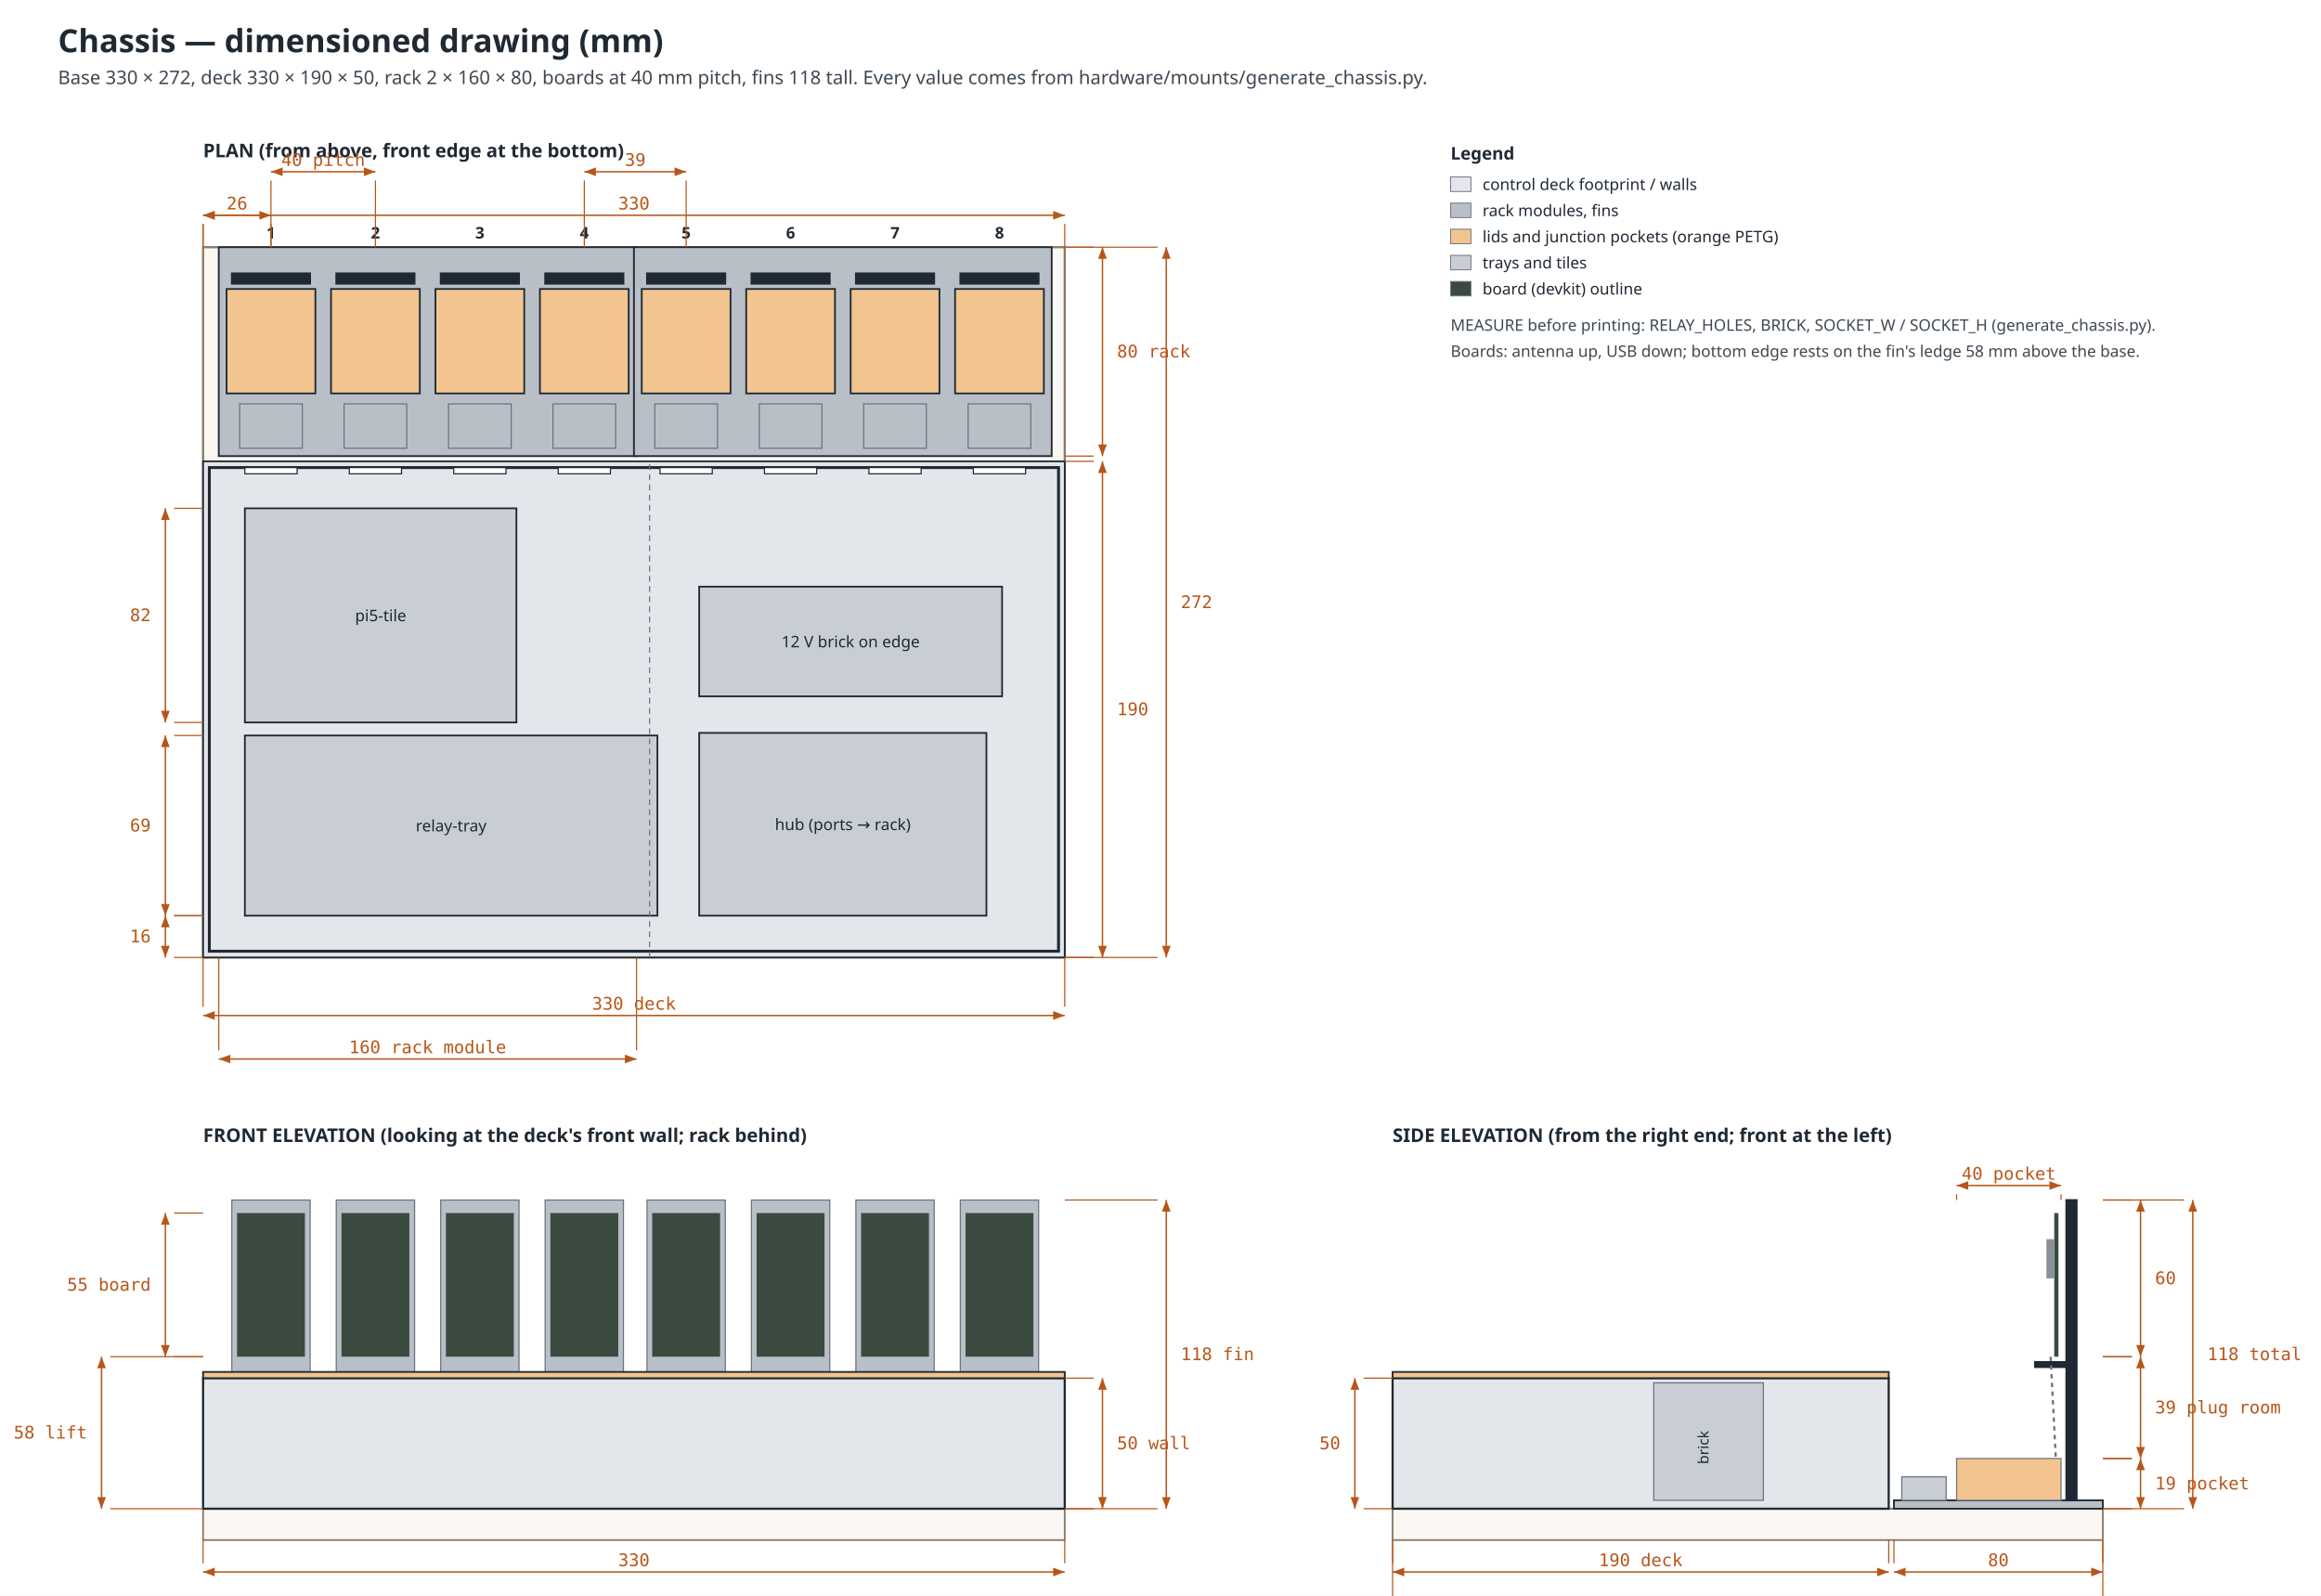
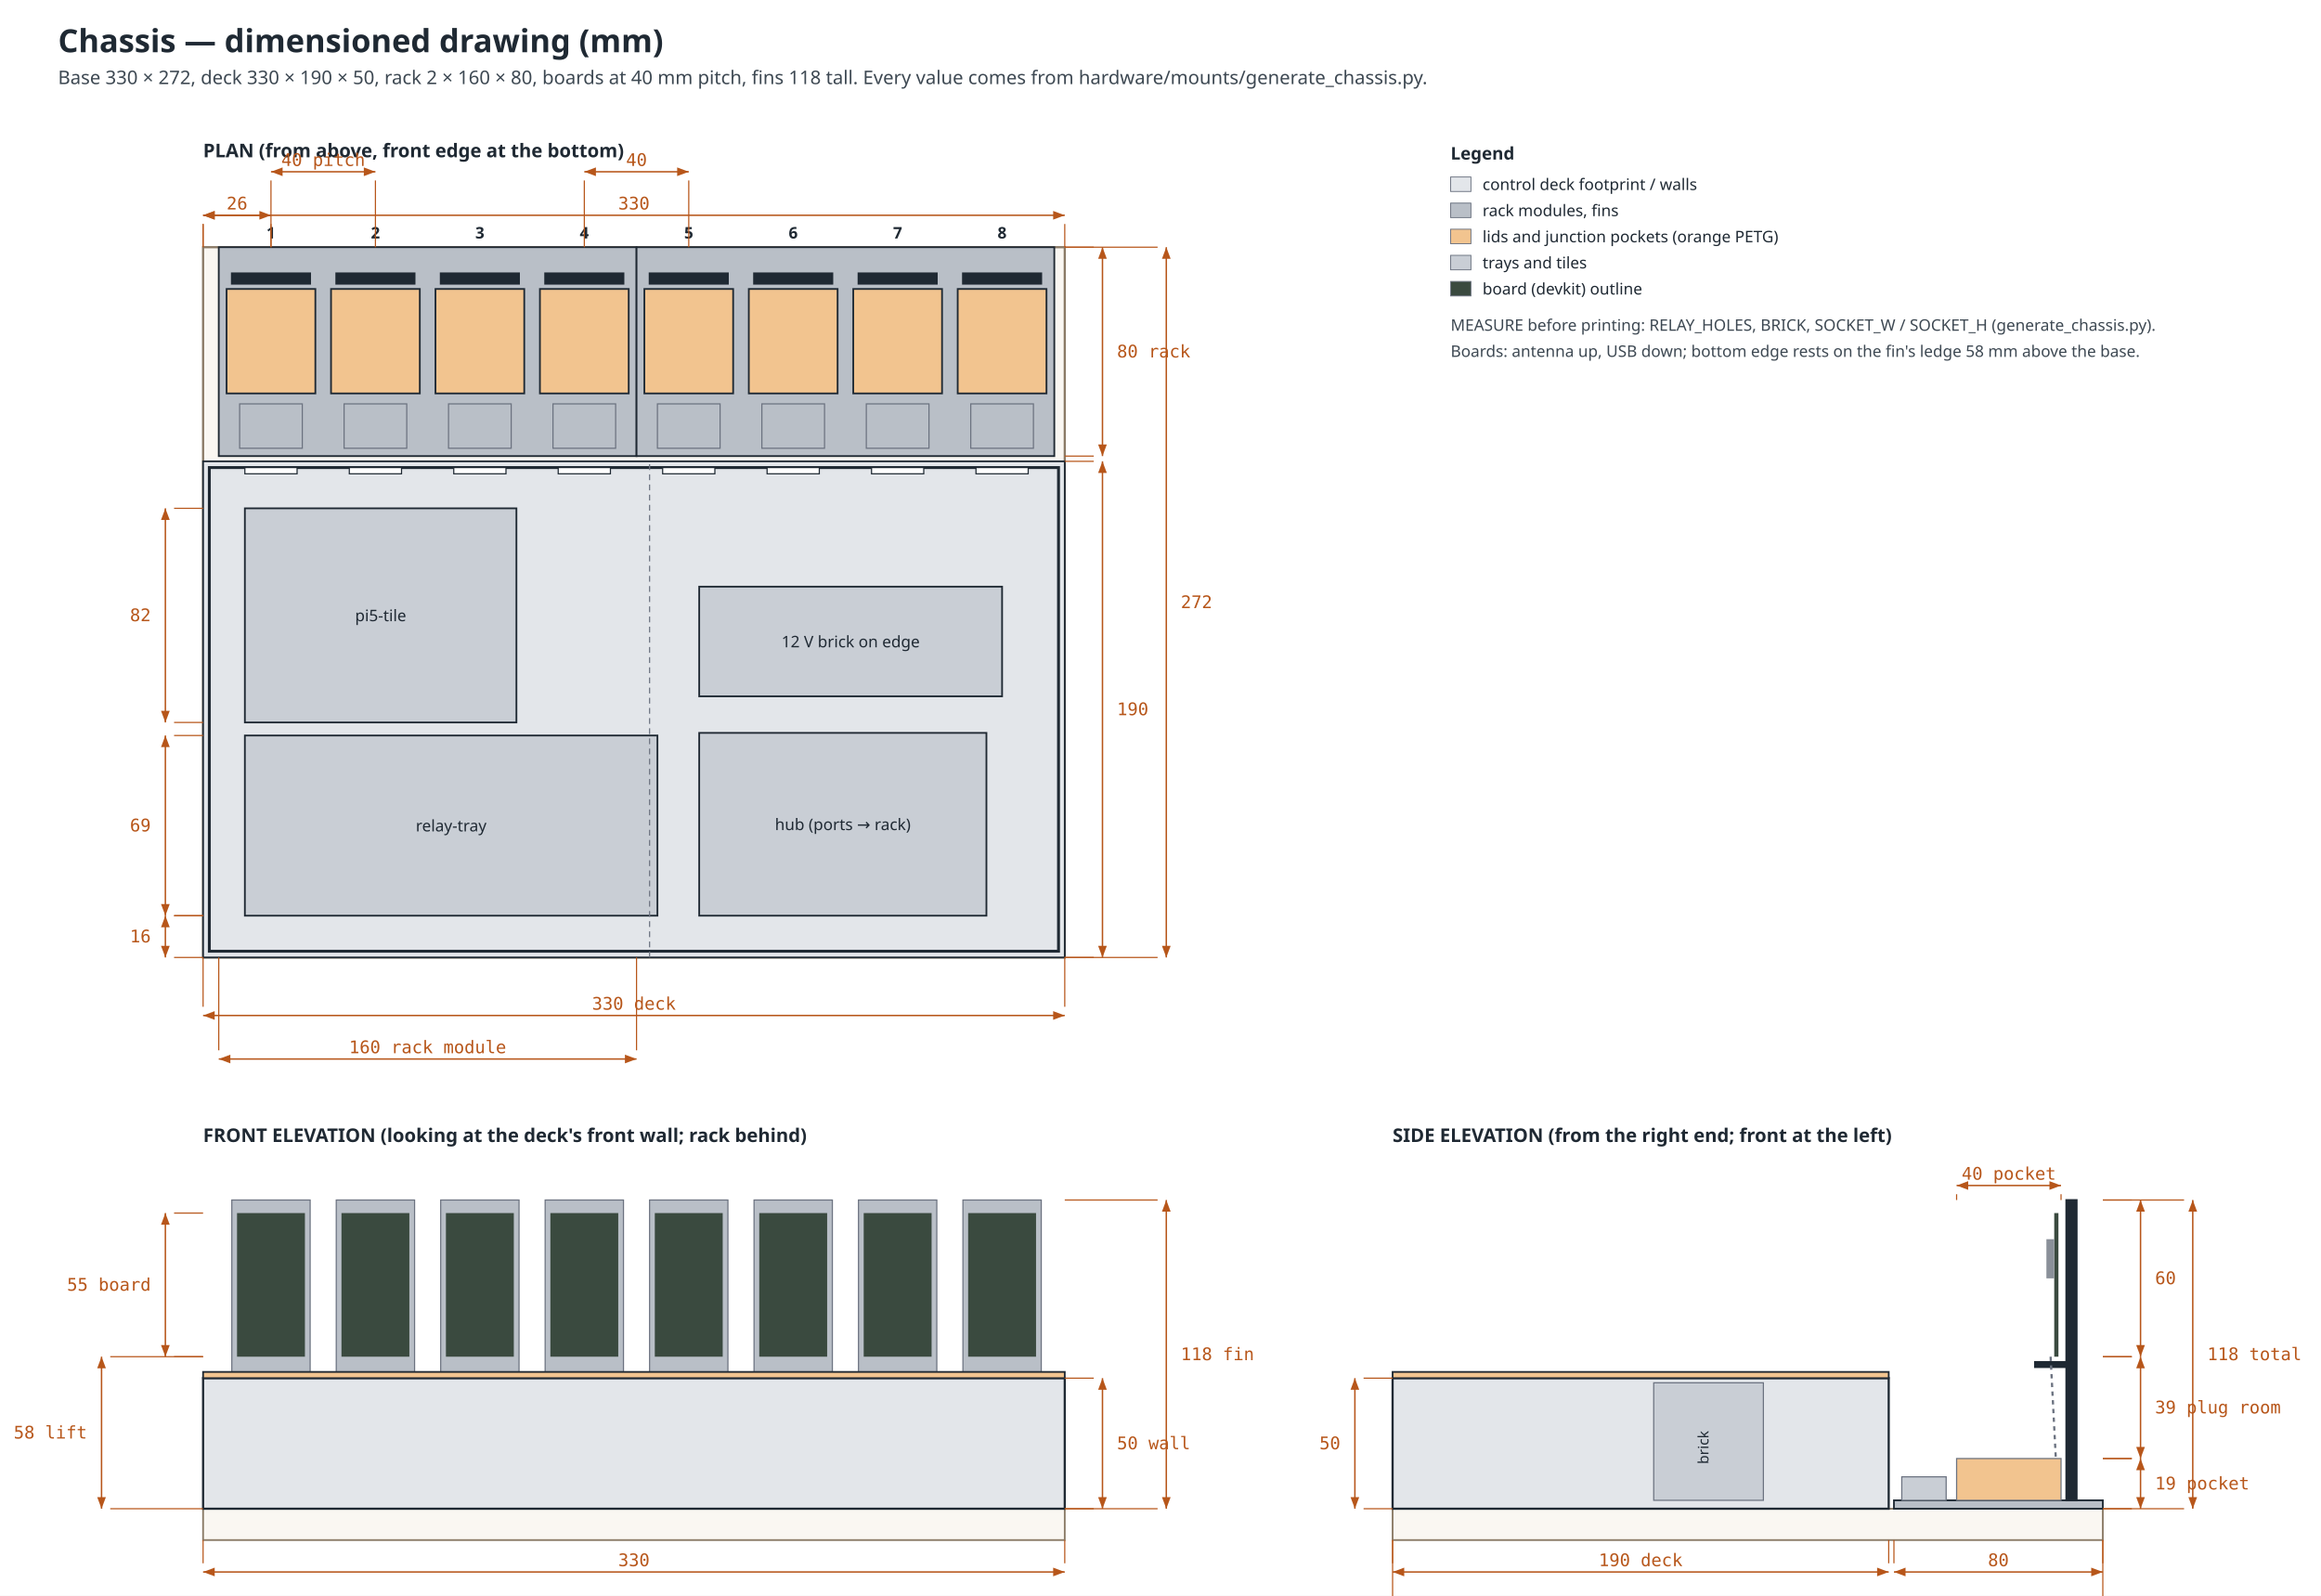
<svg xmlns="http://www.w3.org/2000/svg" viewBox="0 0 1600 1100" width="1600" height="1100" font-family="sans-serif">
  <rect width="1600" height="1100" fill="#ffffff" />
  <text x="40.0" y="36.0" font-size="22" text-anchor="start" font-weight="bold" fill="#1f2933" font-family="sans-serif">Chassis — dimensioned drawing (mm)</text>
  <text x="40.0" y="58.0" font-size="13" text-anchor="start" font-weight="normal" fill="#3d4852" font-family="sans-serif">Base 330 × 272, deck 330 × 190 × 50, rack 2 × 160 × 80, boards at 40 mm pitch, fins 118 tall. Every value comes from hardware/mounts/generate_chassis.py.</text>
  <text x="140.0" y="108.4" font-size="13" text-anchor="start" font-weight="bold" fill="#1f2933" font-family="sans-serif">PLAN (from above, front edge at the bottom)</text>
  <rect x="140.0" y="170.4" width="594.0" height="489.6" fill="#faf7f2" stroke="#8a7a66" stroke-width="1.5" />
  <rect x="140.0" y="318.0" width="594.0" height="342.0" fill="#e3e6ea" stroke="#1f2933" stroke-width="1.2" />
  <rect x="144.3" y="322.3" width="585.4" height="333.4" fill="none" stroke="#1f2933" stroke-width="2" />
  <rect x="150.8" y="170.4" width="288.0" height="144.0" fill="#b9bfc7" stroke="#1f2933" stroke-width="1.2" />
-   <rect x="437.0" y="170.4" width="288.0" height="144.0" fill="#b9bfc7" stroke="#1f2933" stroke-width="1.2" />
+   <rect x="438.8" y="170.4" width="288.0" height="144.0" fill="#b9bfc7" stroke="#1f2933" stroke-width="1.2" />
  <rect x="168.8" y="507.0" width="284.4" height="124.2" fill="#c9ced5" stroke="#1f2933" stroke-width="1.2" />
  <text x="311.0" y="573.1" font-size="11" text-anchor="middle" font-weight="normal" fill="#1f2933" font-family="sans-serif">relay-tray</text>
  <rect x="482.0" y="505.2" width="198.0" height="126.0" fill="#c9ced5" stroke="#1f2933" stroke-width="1.2" />
  <text x="581.0" y="572.2" font-size="11" text-anchor="middle" font-weight="normal" fill="#1f2933" font-family="sans-serif">hub (ports → rack)</text>
  <rect x="168.8" y="350.4" width="187.2" height="147.6" fill="#c9ced5" stroke="#1f2933" stroke-width="1.2" />
  <text x="262.4" y="428.2" font-size="11" text-anchor="middle" font-weight="normal" fill="#1f2933" font-family="sans-serif">pi5-tile</text>
  <rect x="482.0" y="404.4" width="208.8" height="75.6" fill="#c9ced5" stroke="#1f2933" stroke-width="1.2" />
  <text x="586.4" y="446.2" font-size="11" text-anchor="middle" font-weight="normal" fill="#1f2933" font-family="sans-serif">12 V brick on edge</text>
  <rect x="156.2" y="199.2" width="61.2" height="72.0" fill="#f2c48f" stroke="#1f2933" stroke-width="1.2" />
  <rect x="159.8" y="188.4" width="54.0" height="7.2" fill="#1f2933" stroke="#1f2933" stroke-width="1.2" />
  <rect x="165.2" y="278.4" width="43.2" height="30.6" fill="none" stroke="#6b7280" stroke-width="0.8" />
  <rect x="168.8" y="322.3" width="36.0" height="4.3" fill="#ffffff" stroke="#1f2933" stroke-width="0.8" />
  <text x="186.8" y="164.4" font-size="11" text-anchor="middle" font-weight="bold" fill="#1f2933" font-family="sans-serif">1</text>
  <rect x="228.2" y="199.2" width="61.2" height="72.0" fill="#f2c48f" stroke="#1f2933" stroke-width="1.2" />
  <rect x="231.8" y="188.4" width="54.0" height="7.2" fill="#1f2933" stroke="#1f2933" stroke-width="1.2" />
  <rect x="237.2" y="278.4" width="43.2" height="30.6" fill="none" stroke="#6b7280" stroke-width="0.8" />
  <rect x="240.8" y="322.3" width="36.0" height="4.3" fill="#ffffff" stroke="#1f2933" stroke-width="0.8" />
  <text x="258.8" y="164.4" font-size="11" text-anchor="middle" font-weight="bold" fill="#1f2933" font-family="sans-serif">2</text>
  <rect x="300.2" y="199.2" width="61.2" height="72.0" fill="#f2c48f" stroke="#1f2933" stroke-width="1.2" />
  <rect x="303.8" y="188.4" width="54.0" height="7.2" fill="#1f2933" stroke="#1f2933" stroke-width="1.2" />
  <rect x="309.2" y="278.4" width="43.2" height="30.6" fill="none" stroke="#6b7280" stroke-width="0.8" />
  <rect x="312.8" y="322.3" width="36.0" height="4.3" fill="#ffffff" stroke="#1f2933" stroke-width="0.8" />
  <text x="330.8" y="164.4" font-size="11" text-anchor="middle" font-weight="bold" fill="#1f2933" font-family="sans-serif">3</text>
  <rect x="372.2" y="199.2" width="61.2" height="72.0" fill="#f2c48f" stroke="#1f2933" stroke-width="1.2" />
  <rect x="375.8" y="188.4" width="54.0" height="7.2" fill="#1f2933" stroke="#1f2933" stroke-width="1.2" />
  <rect x="381.2" y="278.4" width="43.2" height="30.6" fill="none" stroke="#6b7280" stroke-width="0.8" />
  <rect x="384.8" y="322.3" width="36.0" height="4.3" fill="#ffffff" stroke="#1f2933" stroke-width="0.8" />
  <text x="402.8" y="164.4" font-size="11" text-anchor="middle" font-weight="bold" fill="#1f2933" font-family="sans-serif">4</text>
-   <rect x="442.4" y="199.2" width="61.2" height="72.0" fill="#f2c48f" stroke="#1f2933" stroke-width="1.2" />
-   <rect x="446.0" y="188.4" width="54.0" height="7.2" fill="#1f2933" stroke="#1f2933" stroke-width="1.2" />
-   <rect x="451.4" y="278.4" width="43.2" height="30.6" fill="none" stroke="#6b7280" stroke-width="0.8" />
-   <rect x="455.0" y="322.3" width="36.0" height="4.3" fill="#ffffff" stroke="#1f2933" stroke-width="0.8" />
-   <text x="473.0" y="164.4" font-size="11" text-anchor="middle" font-weight="bold" fill="#1f2933" font-family="sans-serif">5</text>
-   <rect x="514.4" y="199.2" width="61.2" height="72.0" fill="#f2c48f" stroke="#1f2933" stroke-width="1.2" />
-   <rect x="518.0" y="188.4" width="54.0" height="7.2" fill="#1f2933" stroke="#1f2933" stroke-width="1.2" />
-   <rect x="523.4" y="278.4" width="43.2" height="30.6" fill="none" stroke="#6b7280" stroke-width="0.8" />
-   <rect x="527.0" y="322.3" width="36.0" height="4.3" fill="#ffffff" stroke="#1f2933" stroke-width="0.8" />
-   <text x="545.0" y="164.4" font-size="11" text-anchor="middle" font-weight="bold" fill="#1f2933" font-family="sans-serif">6</text>
-   <rect x="586.4" y="199.2" width="61.2" height="72.0" fill="#f2c48f" stroke="#1f2933" stroke-width="1.2" />
-   <rect x="590.0" y="188.4" width="54.0" height="7.2" fill="#1f2933" stroke="#1f2933" stroke-width="1.2" />
-   <rect x="595.4" y="278.4" width="43.2" height="30.6" fill="none" stroke="#6b7280" stroke-width="0.8" />
-   <rect x="599.0" y="322.3" width="36.0" height="4.3" fill="#ffffff" stroke="#1f2933" stroke-width="0.8" />
-   <text x="617.0" y="164.4" font-size="11" text-anchor="middle" font-weight="bold" fill="#1f2933" font-family="sans-serif">7</text>
-   <rect x="658.4" y="199.2" width="61.2" height="72.0" fill="#f2c48f" stroke="#1f2933" stroke-width="1.2" />
-   <rect x="662.0" y="188.4" width="54.0" height="7.2" fill="#1f2933" stroke="#1f2933" stroke-width="1.2" />
-   <rect x="667.4" y="278.4" width="43.2" height="30.6" fill="none" stroke="#6b7280" stroke-width="0.8" />
-   <rect x="671.0" y="322.3" width="36.0" height="4.3" fill="#ffffff" stroke="#1f2933" stroke-width="0.8" />
-   <text x="689.0" y="164.4" font-size="11" text-anchor="middle" font-weight="bold" fill="#1f2933" font-family="sans-serif">8</text>
+   <rect x="444.2" y="199.2" width="61.2" height="72.0" fill="#f2c48f" stroke="#1f2933" stroke-width="1.2" />
+   <rect x="447.8" y="188.4" width="54.0" height="7.2" fill="#1f2933" stroke="#1f2933" stroke-width="1.2" />
+   <rect x="453.2" y="278.4" width="43.2" height="30.6" fill="none" stroke="#6b7280" stroke-width="0.8" />
+   <rect x="456.8" y="322.3" width="36.0" height="4.3" fill="#ffffff" stroke="#1f2933" stroke-width="0.8" />
+   <text x="474.8" y="164.4" font-size="11" text-anchor="middle" font-weight="bold" fill="#1f2933" font-family="sans-serif">5</text>
+   <rect x="516.2" y="199.2" width="61.2" height="72.0" fill="#f2c48f" stroke="#1f2933" stroke-width="1.2" />
+   <rect x="519.8" y="188.4" width="54.0" height="7.2" fill="#1f2933" stroke="#1f2933" stroke-width="1.2" />
+   <rect x="525.2" y="278.4" width="43.2" height="30.6" fill="none" stroke="#6b7280" stroke-width="0.8" />
+   <rect x="528.8" y="322.3" width="36.0" height="4.3" fill="#ffffff" stroke="#1f2933" stroke-width="0.8" />
+   <text x="546.8" y="164.4" font-size="11" text-anchor="middle" font-weight="bold" fill="#1f2933" font-family="sans-serif">6</text>
+   <rect x="588.2" y="199.2" width="61.2" height="72.0" fill="#f2c48f" stroke="#1f2933" stroke-width="1.2" />
+   <rect x="591.8" y="188.4" width="54.0" height="7.2" fill="#1f2933" stroke="#1f2933" stroke-width="1.2" />
+   <rect x="597.2" y="278.4" width="43.2" height="30.6" fill="none" stroke="#6b7280" stroke-width="0.8" />
+   <rect x="600.8" y="322.3" width="36.0" height="4.3" fill="#ffffff" stroke="#1f2933" stroke-width="0.8" />
+   <text x="618.8" y="164.4" font-size="11" text-anchor="middle" font-weight="bold" fill="#1f2933" font-family="sans-serif">7</text>
+   <rect x="660.2" y="199.2" width="61.2" height="72.0" fill="#f2c48f" stroke="#1f2933" stroke-width="1.2" />
+   <rect x="663.8" y="188.4" width="54.0" height="7.2" fill="#1f2933" stroke="#1f2933" stroke-width="1.2" />
+   <rect x="669.2" y="278.4" width="43.2" height="30.6" fill="none" stroke="#6b7280" stroke-width="0.8" />
+   <rect x="672.8" y="322.3" width="36.0" height="4.3" fill="#ffffff" stroke="#1f2933" stroke-width="0.8" />
+   <text x="690.8" y="164.4" font-size="11" text-anchor="middle" font-weight="bold" fill="#1f2933" font-family="sans-serif">8</text>
  <line x1="447.8" y1="660.0" x2="447.8" y2="318.0" stroke="#6b7280" stroke-width="0.8" stroke-dasharray="4 3" />
  <line x1="140.0" y1="170.4" x2="140.0" y2="154.4" stroke="#b7561a" stroke-width="0.8" />
  <line x1="734.0" y1="170.4" x2="734.0" y2="154.4" stroke="#b7561a" stroke-width="0.8" />
  <line x1="140.0" y1="148.4" x2="734.0" y2="148.4" stroke="#b7561a" stroke-width="1" />
  <polygon points="140.0,148.4 148.0,145.4 148.0,151.4" fill="#b7561a" />
  <polygon points="734.0,148.4 726.0,145.4 726.0,151.4" fill="#b7561a" />
  <text x="437.0" y="144.4" font-size="12" text-anchor="middle" font-weight="normal" fill="#b7561a" font-family="monospace">330</text>
  <line x1="140.0" y1="660.0" x2="140.0" y2="694.0" stroke="#b7561a" stroke-width="0.8" />
  <line x1="734.0" y1="660.0" x2="734.0" y2="694.0" stroke="#b7561a" stroke-width="0.8" />
  <line x1="140.0" y1="700.0" x2="734.0" y2="700.0" stroke="#b7561a" stroke-width="1" />
  <polygon points="140.0,700.0 148.0,697.0 148.0,703.0" fill="#b7561a" />
  <polygon points="734.0,700.0 726.0,697.0 726.0,703.0" fill="#b7561a" />
  <text x="437.0" y="696.0" font-size="12" text-anchor="middle" font-weight="normal" fill="#b7561a" font-family="monospace">330 deck</text>
  <line x1="734.0" y1="660.0" x2="754.0" y2="660.0" stroke="#b7561a" stroke-width="0.8" />
  <line x1="734.0" y1="318.0" x2="754.0" y2="318.0" stroke="#b7561a" stroke-width="0.8" />
  <line x1="760.0" y1="660.0" x2="760.0" y2="318.0" stroke="#b7561a" stroke-width="1" />
  <polygon points="760.0,660.0 757.0,652.0 763.0,652.0" fill="#b7561a" />
  <polygon points="760.0,318.0 757.0,326.0 763.0,326.0" fill="#b7561a" />
  <text x="770.0" y="493.0" font-size="12" text-anchor="start" font-weight="normal" fill="#b7561a" font-family="monospace">190</text>
  <line x1="734.0" y1="314.4" x2="754.0" y2="314.4" stroke="#b7561a" stroke-width="0.8" />
  <line x1="734.0" y1="170.4" x2="754.0" y2="170.4" stroke="#b7561a" stroke-width="0.8" />
  <line x1="760.0" y1="314.4" x2="760.0" y2="170.4" stroke="#b7561a" stroke-width="1" />
  <polygon points="760.0,314.4 757.0,306.4 763.0,306.4" fill="#b7561a" />
  <polygon points="760.0,170.4 757.0,178.4 763.0,178.4" fill="#b7561a" />
  <text x="770.0" y="246.4" font-size="12" text-anchor="start" font-weight="normal" fill="#b7561a" font-family="monospace">80 rack</text>
  <line x1="734.0" y1="660.0" x2="798.0" y2="660.0" stroke="#b7561a" stroke-width="0.8" />
  <line x1="734.0" y1="170.4" x2="798.0" y2="170.4" stroke="#b7561a" stroke-width="0.8" />
  <line x1="804.0" y1="660.0" x2="804.0" y2="170.4" stroke="#b7561a" stroke-width="1" />
  <polygon points="804.0,660.0 801.0,652.0 807.0,652.0" fill="#b7561a" />
  <polygon points="804.0,170.4 801.0,178.4 807.0,178.4" fill="#b7561a" />
  <text x="814.0" y="419.2" font-size="12" text-anchor="start" font-weight="normal" fill="#b7561a" font-family="monospace">272</text>
  <line x1="186.8" y1="170.4" x2="186.8" y2="124.4" stroke="#b7561a" stroke-width="0.8" />
  <line x1="258.8" y1="170.4" x2="258.8" y2="124.4" stroke="#b7561a" stroke-width="0.8" />
  <line x1="186.8" y1="118.4" x2="258.8" y2="118.4" stroke="#b7561a" stroke-width="1" />
  <polygon points="186.8,118.4 194.8,115.4 194.8,121.4" fill="#b7561a" />
  <polygon points="258.8,118.4 250.8,115.4 250.8,121.4" fill="#b7561a" />
  <text x="222.8" y="114.4" font-size="12" text-anchor="middle" font-weight="normal" fill="#b7561a" font-family="monospace">40 pitch</text>
  <line x1="402.8" y1="170.4" x2="402.8" y2="124.4" stroke="#b7561a" stroke-width="0.8" />
-   <line x1="473.0" y1="170.4" x2="473.0" y2="124.4" stroke="#b7561a" stroke-width="0.8" />
-   <line x1="402.8" y1="118.4" x2="473.0" y2="118.4" stroke="#b7561a" stroke-width="1" />
+   <line x1="474.8" y1="170.4" x2="474.8" y2="124.4" stroke="#b7561a" stroke-width="0.8" />
+   <line x1="402.8" y1="118.4" x2="474.8" y2="118.4" stroke="#b7561a" stroke-width="1" />
  <polygon points="402.8,118.4 410.8,115.4 410.8,121.4" fill="#b7561a" />
-   <polygon points="473.0,118.4 465.0,115.4 465.0,121.4" fill="#b7561a" />
-   <text x="437.9" y="114.4" font-size="12" text-anchor="middle" font-weight="normal" fill="#b7561a" font-family="monospace">39</text>
+   <polygon points="474.8,118.4 466.8,115.4 466.8,121.4" fill="#b7561a" />
+   <text x="438.8" y="114.4" font-size="12" text-anchor="middle" font-weight="normal" fill="#b7561a" font-family="monospace">40</text>
  <line x1="140.0" y1="170.4" x2="140.0" y2="154.4" stroke="#b7561a" stroke-width="0.8" />
  <line x1="186.8" y1="170.4" x2="186.8" y2="154.4" stroke="#b7561a" stroke-width="0.8" />
  <line x1="140.0" y1="148.4" x2="186.8" y2="148.4" stroke="#b7561a" stroke-width="1" />
  <polygon points="140.0,148.4 148.0,145.4 148.0,151.4" fill="#b7561a" />
  <polygon points="186.8,148.4 178.8,145.4 178.8,151.4" fill="#b7561a" />
  <text x="163.4" y="144.4" font-size="12" text-anchor="middle" font-weight="normal" fill="#b7561a" font-family="monospace">26</text>
  <line x1="150.8" y1="660.0" x2="150.8" y2="724.0" stroke="#b7561a" stroke-width="0.8" />
  <line x1="438.8" y1="660.0" x2="438.8" y2="724.0" stroke="#b7561a" stroke-width="0.8" />
  <line x1="150.8" y1="730.0" x2="438.8" y2="730.0" stroke="#b7561a" stroke-width="1" />
  <polygon points="150.8,730.0 158.8,727.0 158.8,733.0" fill="#b7561a" />
  <polygon points="438.8,730.0 430.8,727.0 430.8,733.0" fill="#b7561a" />
  <text x="294.8" y="726.0" font-size="12" text-anchor="middle" font-weight="normal" fill="#b7561a" font-family="monospace">160 rack module</text>
  <line x1="140.0" y1="660.0" x2="120.0" y2="660.0" stroke="#b7561a" stroke-width="0.8" />
  <line x1="140.0" y1="631.2" x2="120.0" y2="631.2" stroke="#b7561a" stroke-width="0.8" />
  <line x1="114.0" y1="660.0" x2="114.0" y2="631.2" stroke="#b7561a" stroke-width="1" />
  <polygon points="114.0,660.0 111.0,652.0 117.0,652.0" fill="#b7561a" />
  <polygon points="114.0,631.2 111.0,639.2 117.0,639.2" fill="#b7561a" />
  <text x="104.0" y="649.6" font-size="12" text-anchor="end" font-weight="normal" fill="#b7561a" font-family="monospace">16</text>
  <line x1="140.0" y1="631.2" x2="120.0" y2="631.2" stroke="#b7561a" stroke-width="0.8" />
  <line x1="140.0" y1="507.0" x2="120.0" y2="507.0" stroke="#b7561a" stroke-width="0.8" />
  <line x1="114.0" y1="631.2" x2="114.0" y2="507.0" stroke="#b7561a" stroke-width="1" />
  <polygon points="114.0,631.2 111.0,623.2 117.0,623.2" fill="#b7561a" />
  <polygon points="114.0,507.0 111.0,515.0 117.0,515.0" fill="#b7561a" />
  <text x="104.0" y="573.1" font-size="12" text-anchor="end" font-weight="normal" fill="#b7561a" font-family="monospace">69</text>
  <line x1="140.0" y1="498.0" x2="120.0" y2="498.0" stroke="#b7561a" stroke-width="0.8" />
  <line x1="140.0" y1="350.4" x2="120.0" y2="350.4" stroke="#b7561a" stroke-width="0.8" />
  <line x1="114.0" y1="498.0" x2="114.0" y2="350.4" stroke="#b7561a" stroke-width="1" />
  <polygon points="114.0,498.0 111.0,490.0 117.0,490.0" fill="#b7561a" />
  <polygon points="114.0,350.4 111.0,358.4 117.0,358.4" fill="#b7561a" />
  <text x="104.0" y="428.2" font-size="12" text-anchor="end" font-weight="normal" fill="#b7561a" font-family="monospace">82</text>
  <text x="140.0" y="787.2" font-size="13" text-anchor="start" font-weight="bold" fill="#1f2933" font-family="sans-serif">FRONT ELEVATION (looking at the deck's front wall; rack behind)</text>
  <rect x="140.0" y="1040.0" width="594.0" height="21.6" fill="#faf7f2" stroke="#8a7a66" stroke-width="1.2" />
  <rect x="159.8" y="827.2" width="54.0" height="212.8" fill="#b9bfc7" stroke="#6b7280" stroke-width="0.8" />
  <rect x="163.4" y="836.2" width="46.8" height="99.0" fill="#3a4a3f" stroke="none" stroke-width="1.2" />
  <rect x="231.8" y="827.2" width="54.0" height="212.8" fill="#b9bfc7" stroke="#6b7280" stroke-width="0.8" />
  <rect x="235.4" y="836.2" width="46.8" height="99.0" fill="#3a4a3f" stroke="none" stroke-width="1.2" />
  <rect x="303.8" y="827.2" width="54.0" height="212.8" fill="#b9bfc7" stroke="#6b7280" stroke-width="0.8" />
  <rect x="307.4" y="836.2" width="46.8" height="99.0" fill="#3a4a3f" stroke="none" stroke-width="1.2" />
  <rect x="375.8" y="827.2" width="54.0" height="212.8" fill="#b9bfc7" stroke="#6b7280" stroke-width="0.8" />
  <rect x="379.4" y="836.2" width="46.8" height="99.0" fill="#3a4a3f" stroke="none" stroke-width="1.2" />
-   <rect x="446.0" y="827.2" width="54.0" height="212.8" fill="#b9bfc7" stroke="#6b7280" stroke-width="0.8" />
-   <rect x="449.6" y="836.2" width="46.8" height="99.0" fill="#3a4a3f" stroke="none" stroke-width="1.2" />
-   <rect x="518.0" y="827.2" width="54.0" height="212.8" fill="#b9bfc7" stroke="#6b7280" stroke-width="0.8" />
-   <rect x="521.6" y="836.2" width="46.8" height="99.0" fill="#3a4a3f" stroke="none" stroke-width="1.2" />
-   <rect x="590.0" y="827.2" width="54.0" height="212.8" fill="#b9bfc7" stroke="#6b7280" stroke-width="0.8" />
-   <rect x="593.6" y="836.2" width="46.8" height="99.0" fill="#3a4a3f" stroke="none" stroke-width="1.2" />
-   <rect x="662.0" y="827.2" width="54.0" height="212.8" fill="#b9bfc7" stroke="#6b7280" stroke-width="0.8" />
-   <rect x="665.6" y="836.2" width="46.8" height="99.0" fill="#3a4a3f" stroke="none" stroke-width="1.2" />
+   <rect x="447.8" y="827.2" width="54.0" height="212.8" fill="#b9bfc7" stroke="#6b7280" stroke-width="0.8" />
+   <rect x="451.4" y="836.2" width="46.8" height="99.0" fill="#3a4a3f" stroke="none" stroke-width="1.2" />
+   <rect x="519.8" y="827.2" width="54.0" height="212.8" fill="#b9bfc7" stroke="#6b7280" stroke-width="0.8" />
+   <rect x="523.4" y="836.2" width="46.8" height="99.0" fill="#3a4a3f" stroke="none" stroke-width="1.2" />
+   <rect x="591.8" y="827.2" width="54.0" height="212.8" fill="#b9bfc7" stroke="#6b7280" stroke-width="0.8" />
+   <rect x="595.4" y="836.2" width="46.8" height="99.0" fill="#3a4a3f" stroke="none" stroke-width="1.2" />
+   <rect x="663.8" y="827.2" width="54.0" height="212.8" fill="#b9bfc7" stroke="#6b7280" stroke-width="0.8" />
+   <rect x="667.4" y="836.2" width="46.8" height="99.0" fill="#3a4a3f" stroke="none" stroke-width="1.2" />
  <rect x="140.0" y="950.0" width="594.0" height="90.0" fill="#e3e6ea" stroke="#1f2933" stroke-width="1.5" />
  <rect x="140.0" y="945.7" width="594.0" height="4.3" fill="#f2c48f" stroke="#1f2933" stroke-width="1.2" />
  <line x1="734.0" y1="1040.0" x2="754.0" y2="1040.0" stroke="#b7561a" stroke-width="0.8" />
  <line x1="734.0" y1="950.0" x2="754.0" y2="950.0" stroke="#b7561a" stroke-width="0.8" />
  <line x1="760.0" y1="1040.0" x2="760.0" y2="950.0" stroke="#b7561a" stroke-width="1" />
  <polygon points="760.0,1040.0 757.0,1032.0 763.0,1032.0" fill="#b7561a" />
  <polygon points="760.0,950.0 757.0,958.0 763.0,958.0" fill="#b7561a" />
  <text x="770.0" y="999.0" font-size="12" text-anchor="start" font-weight="normal" fill="#b7561a" font-family="monospace">50 wall</text>
  <line x1="734.0" y1="1040.0" x2="798.0" y2="1040.0" stroke="#b7561a" stroke-width="0.8" />
  <line x1="734.0" y1="827.2" x2="798.0" y2="827.2" stroke="#b7561a" stroke-width="0.8" />
  <line x1="804.0" y1="1040.0" x2="804.0" y2="827.2" stroke="#b7561a" stroke-width="1" />
  <polygon points="804.0,1040.0 801.0,1032.0 807.0,1032.0" fill="#b7561a" />
  <polygon points="804.0,827.2 801.0,835.2 807.0,835.2" fill="#b7561a" />
  <text x="814.0" y="937.6" font-size="12" text-anchor="start" font-weight="normal" fill="#b7561a" font-family="monospace">118 fin</text>
  <line x1="140.0" y1="935.2" x2="120.0" y2="935.2" stroke="#b7561a" stroke-width="0.8" />
  <line x1="140.0" y1="836.2" x2="120.0" y2="836.2" stroke="#b7561a" stroke-width="0.8" />
  <line x1="114.0" y1="935.2" x2="114.0" y2="836.2" stroke="#b7561a" stroke-width="1" />
  <polygon points="114.0,935.2 111.0,927.2 117.0,927.2" fill="#b7561a" />
  <polygon points="114.0,836.2 111.0,844.2 117.0,844.2" fill="#b7561a" />
  <text x="104.0" y="889.7" font-size="12" text-anchor="end" font-weight="normal" fill="#b7561a" font-family="monospace">55 board</text>
  <line x1="140.0" y1="1040.0" x2="76.0" y2="1040.0" stroke="#b7561a" stroke-width="0.8" />
  <line x1="140.0" y1="935.2" x2="76.0" y2="935.2" stroke="#b7561a" stroke-width="0.8" />
  <line x1="70.0" y1="1040.0" x2="70.0" y2="935.2" stroke="#b7561a" stroke-width="1" />
  <polygon points="70.0,1040.0 67.0,1032.0 73.0,1032.0" fill="#b7561a" />
  <polygon points="70.0,935.2 67.0,943.2 73.0,943.2" fill="#b7561a" />
  <text x="60.0" y="991.6" font-size="12" text-anchor="end" font-weight="normal" fill="#b7561a" font-family="monospace">58 lift</text>
  <line x1="140.0" y1="1061.6" x2="140.0" y2="1077.6" stroke="#b7561a" stroke-width="0.8" />
  <line x1="734.0" y1="1061.6" x2="734.0" y2="1077.6" stroke="#b7561a" stroke-width="0.8" />
  <line x1="140.0" y1="1083.6" x2="734.0" y2="1083.6" stroke="#b7561a" stroke-width="1" />
  <polygon points="140.0,1083.6 148.0,1080.6 148.0,1086.6" fill="#b7561a" />
  <polygon points="734.0,1083.6 726.0,1080.6 726.0,1086.6" fill="#b7561a" />
  <text x="437.0" y="1079.6" font-size="12" text-anchor="middle" font-weight="normal" fill="#b7561a" font-family="monospace">330</text>
  <text x="960.0" y="787.2" font-size="13" text-anchor="start" font-weight="bold" fill="#1f2933" font-family="sans-serif">SIDE ELEVATION (from the right end; front at the left)</text>
  <rect x="960.0" y="1040.0" width="489.6" height="21.6" fill="#faf7f2" stroke="#8a7a66" stroke-width="1.2" />
  <rect x="960.0" y="950.0" width="342.0" height="90.0" fill="#e3e6ea" stroke="#1f2933" stroke-width="1.5" />
  <rect x="960.0" y="945.7" width="342.0" height="4.3" fill="#f2c48f" stroke="#1f2933" stroke-width="1.2" />
  <rect x="1140.0" y="953.2" width="75.6" height="81.0" fill="#c9ced5" stroke="#6b7280" stroke-width="0.8" />
  <text x="1177.8" y="997.7" font-size="10" text-anchor="middle" font-weight="normal" fill="#1f2933" font-family="sans-serif" transform="rotate(-90 1177.8 997.74)">brick</text>
  <rect x="1305.6" y="1034.2" width="144.0" height="5.8" fill="#b9bfc7" stroke="#1f2933" stroke-width="1.2" />
  <rect x="1311.0" y="1018.0" width="30.6" height="16.2" fill="#c9ced5" stroke="#6b7280" stroke-width="0.8" />
  <rect x="1348.8" y="1005.4" width="72.0" height="28.8" fill="#f2c48f" stroke="#6b7280" stroke-width="0.8" />
  <rect x="1424.4" y="827.2" width="7.2" height="207.0" fill="#1f2933" stroke="#1f2933" stroke-width="1.2" />
  <rect x="1402.8" y="938.8" width="21.6" height="3.6" fill="#1f2933" stroke="#1f2933" stroke-width="1.2" />
  <rect x="1416.1" y="836.2" width="2.9" height="99.0" fill="#3a4a3f" stroke="none" stroke-width="1.2" />
  <rect x="1410.7" y="854.2" width="5.4" height="27.0" fill="#8a9099" stroke="none" stroke-width="1.2" />
  <line x1="1413.6" y1="935.2" x2="1417.2" y2="1005.4" stroke="#6b7280" stroke-width="1.5" stroke-dasharray="3 3" />
  <line x1="960.0" y1="1061.6" x2="960.0" y2="1077.6" stroke="#b7561a" stroke-width="0.8" />
  <line x1="1302.0" y1="1061.6" x2="1302.0" y2="1077.6" stroke="#b7561a" stroke-width="0.8" />
  <line x1="960.0" y1="1083.6" x2="1302.0" y2="1083.6" stroke="#b7561a" stroke-width="1" />
  <polygon points="960.0,1083.6 968.0,1080.6 968.0,1086.6" fill="#b7561a" />
  <polygon points="1302.0,1083.6 1294.0,1080.6 1294.0,1086.6" fill="#b7561a" />
  <text x="1131.0" y="1079.6" font-size="12" text-anchor="middle" font-weight="normal" fill="#b7561a" font-family="monospace">190 deck</text>
  <line x1="1305.6" y1="1061.6" x2="1305.6" y2="1077.6" stroke="#b7561a" stroke-width="0.8" />
  <line x1="1449.6" y1="1061.6" x2="1449.6" y2="1077.6" stroke="#b7561a" stroke-width="0.8" />
  <line x1="1305.6" y1="1083.6" x2="1449.6" y2="1083.6" stroke="#b7561a" stroke-width="1" />
  <polygon points="1305.6,1083.6 1313.6,1080.6 1313.6,1086.6" fill="#b7561a" />
  <polygon points="1449.6,1083.6 1441.6,1080.6 1441.6,1086.6" fill="#b7561a" />
  <text x="1377.6" y="1079.6" font-size="12" text-anchor="middle" font-weight="normal" fill="#b7561a" font-family="monospace">80</text>
  <line x1="960.0" y1="1061.6" x2="960.0" y2="1107.6" stroke="#b7561a" stroke-width="0.8" />
  <line x1="1449.6" y1="1061.6" x2="1449.6" y2="1107.6" stroke="#b7561a" stroke-width="0.8" />
  <line x1="960.0" y1="1113.6" x2="1449.6" y2="1113.6" stroke="#b7561a" stroke-width="1" />
  <polygon points="960.0,1113.6 968.0,1110.6 968.0,1116.6" fill="#b7561a" />
  <polygon points="1449.6,1113.6 1441.6,1110.6 1441.6,1116.6" fill="#b7561a" />
  <text x="1204.8" y="1109.6" font-size="12" text-anchor="middle" font-weight="normal" fill="#b7561a" font-family="monospace">272</text>
  <line x1="960.0" y1="1040.0" x2="940.0" y2="1040.0" stroke="#b7561a" stroke-width="0.8" />
  <line x1="960.0" y1="950.0" x2="940.0" y2="950.0" stroke="#b7561a" stroke-width="0.8" />
  <line x1="934.0" y1="1040.0" x2="934.0" y2="950.0" stroke="#b7561a" stroke-width="1" />
  <polygon points="934.0,1040.0 931.0,1032.0 937.0,1032.0" fill="#b7561a" />
  <polygon points="934.0,950.0 931.0,958.0 937.0,958.0" fill="#b7561a" />
  <text x="924.0" y="999.0" font-size="12" text-anchor="end" font-weight="normal" fill="#b7561a" font-family="monospace">50</text>
  <line x1="1449.6" y1="1040.0" x2="1469.6" y2="1040.0" stroke="#b7561a" stroke-width="0.8" />
  <line x1="1449.6" y1="1005.4" x2="1469.6" y2="1005.4" stroke="#b7561a" stroke-width="0.8" />
  <line x1="1475.6" y1="1040.0" x2="1475.6" y2="1005.4" stroke="#b7561a" stroke-width="1" />
  <polygon points="1475.6,1040.0 1472.6,1032.0 1478.6,1032.0" fill="#b7561a" />
  <polygon points="1475.6,1005.4 1472.6,1013.4 1478.6,1013.4" fill="#b7561a" />
  <text x="1485.6" y="1026.7" font-size="12" text-anchor="start" font-weight="normal" fill="#b7561a" font-family="monospace">19 pocket</text>
  <line x1="1449.6" y1="1005.4" x2="1469.6" y2="1005.4" stroke="#b7561a" stroke-width="0.8" />
  <line x1="1449.6" y1="935.2" x2="1469.6" y2="935.2" stroke="#b7561a" stroke-width="0.8" />
  <line x1="1475.6" y1="1005.4" x2="1475.6" y2="935.2" stroke="#b7561a" stroke-width="1" />
  <polygon points="1475.6,1005.4 1472.6,997.4 1478.6,997.4" fill="#b7561a" />
  <polygon points="1475.6,935.2 1472.6,943.2 1478.6,943.2" fill="#b7561a" />
  <text x="1485.6" y="974.3" font-size="12" text-anchor="start" font-weight="normal" fill="#b7561a" font-family="monospace">39 plug room</text>
  <line x1="1449.6" y1="935.2" x2="1469.6" y2="935.2" stroke="#b7561a" stroke-width="0.8" />
  <line x1="1449.6" y1="827.2" x2="1469.6" y2="827.2" stroke="#b7561a" stroke-width="0.8" />
  <line x1="1475.6" y1="935.2" x2="1475.6" y2="827.2" stroke="#b7561a" stroke-width="1" />
  <polygon points="1475.6,935.2 1472.6,927.2 1478.6,927.2" fill="#b7561a" />
  <polygon points="1475.6,827.2 1472.6,835.2 1478.6,835.2" fill="#b7561a" />
  <text x="1485.6" y="885.2" font-size="12" text-anchor="start" font-weight="normal" fill="#b7561a" font-family="monospace">60</text>
  <line x1="1449.6" y1="1040.0" x2="1505.6" y2="1040.0" stroke="#b7561a" stroke-width="0.8" />
  <line x1="1449.6" y1="827.2" x2="1505.6" y2="827.2" stroke="#b7561a" stroke-width="0.8" />
  <line x1="1511.6" y1="1040.0" x2="1511.6" y2="827.2" stroke="#b7561a" stroke-width="1" />
  <polygon points="1511.6,1040.0 1508.6,1032.0 1514.6,1032.0" fill="#b7561a" />
  <polygon points="1511.6,827.2 1508.6,835.2 1514.6,835.2" fill="#b7561a" />
  <text x="1521.6" y="937.6" font-size="12" text-anchor="start" font-weight="normal" fill="#b7561a" font-family="monospace">118 total</text>
  <line x1="1348.8" y1="827.2" x2="1348.8" y2="823.2" stroke="#b7561a" stroke-width="0.8" />
  <line x1="1420.8" y1="827.2" x2="1420.8" y2="823.2" stroke="#b7561a" stroke-width="0.8" />
  <line x1="1348.8" y1="817.2" x2="1420.8" y2="817.2" stroke="#b7561a" stroke-width="1" />
  <polygon points="1348.8,817.2 1356.8,814.2 1356.8,820.2" fill="#b7561a" />
  <polygon points="1420.8,817.2 1412.8,814.2 1412.8,820.2" fill="#b7561a" />
  <text x="1384.8" y="813.2" font-size="12" text-anchor="middle" font-weight="normal" fill="#b7561a" font-family="monospace">40 pocket</text>
  <text x="1000.0" y="110.0" font-size="12" text-anchor="start" font-weight="bold" fill="#1f2933" font-family="sans-serif">Legend</text>
  <rect x="1000.0" y="122.0" width="14.0" height="10.0" fill="#e3e6ea" stroke="#6b7280" stroke-width="0.6" />
  <text x="1022.0" y="131.0" font-size="11" text-anchor="start" font-weight="normal" fill="#1f2933" font-family="sans-serif">control deck footprint / walls</text>
  <rect x="1000.0" y="140.0" width="14.0" height="10.0" fill="#b9bfc7" stroke="#6b7280" stroke-width="0.6" />
  <text x="1022.0" y="149.0" font-size="11" text-anchor="start" font-weight="normal" fill="#1f2933" font-family="sans-serif">rack modules, fins</text>
  <rect x="1000.0" y="158.0" width="14.0" height="10.0" fill="#f2c48f" stroke="#6b7280" stroke-width="0.6" />
  <text x="1022.0" y="167.0" font-size="11" text-anchor="start" font-weight="normal" fill="#1f2933" font-family="sans-serif">lids and junction pockets (orange PETG)</text>
  <rect x="1000.0" y="176.0" width="14.0" height="10.0" fill="#c9ced5" stroke="#6b7280" stroke-width="0.6" />
  <text x="1022.0" y="185.0" font-size="11" text-anchor="start" font-weight="normal" fill="#1f2933" font-family="sans-serif">trays and tiles</text>
  <rect x="1000.0" y="194.0" width="14.0" height="10.0" fill="#3a4a3f" stroke="#6b7280" stroke-width="0.6" />
  <text x="1022.0" y="203.0" font-size="11" text-anchor="start" font-weight="normal" fill="#1f2933" font-family="sans-serif">board (devkit) outline</text>
  <text x="1000.0" y="228.0" font-size="11" text-anchor="start" font-weight="normal" fill="#3d4852" font-family="sans-serif">MEASURE before printing: RELAY_HOLES, BRICK, SOCKET_W / SOCKET_H (generate_chassis.py).</text>
  <text x="1000.0" y="246.0" font-size="11" text-anchor="start" font-weight="normal" fill="#3d4852" font-family="sans-serif">Boards: antenna up, USB down; bottom edge rests on the fin's ledge 58 mm above the base.</text>
</svg>
